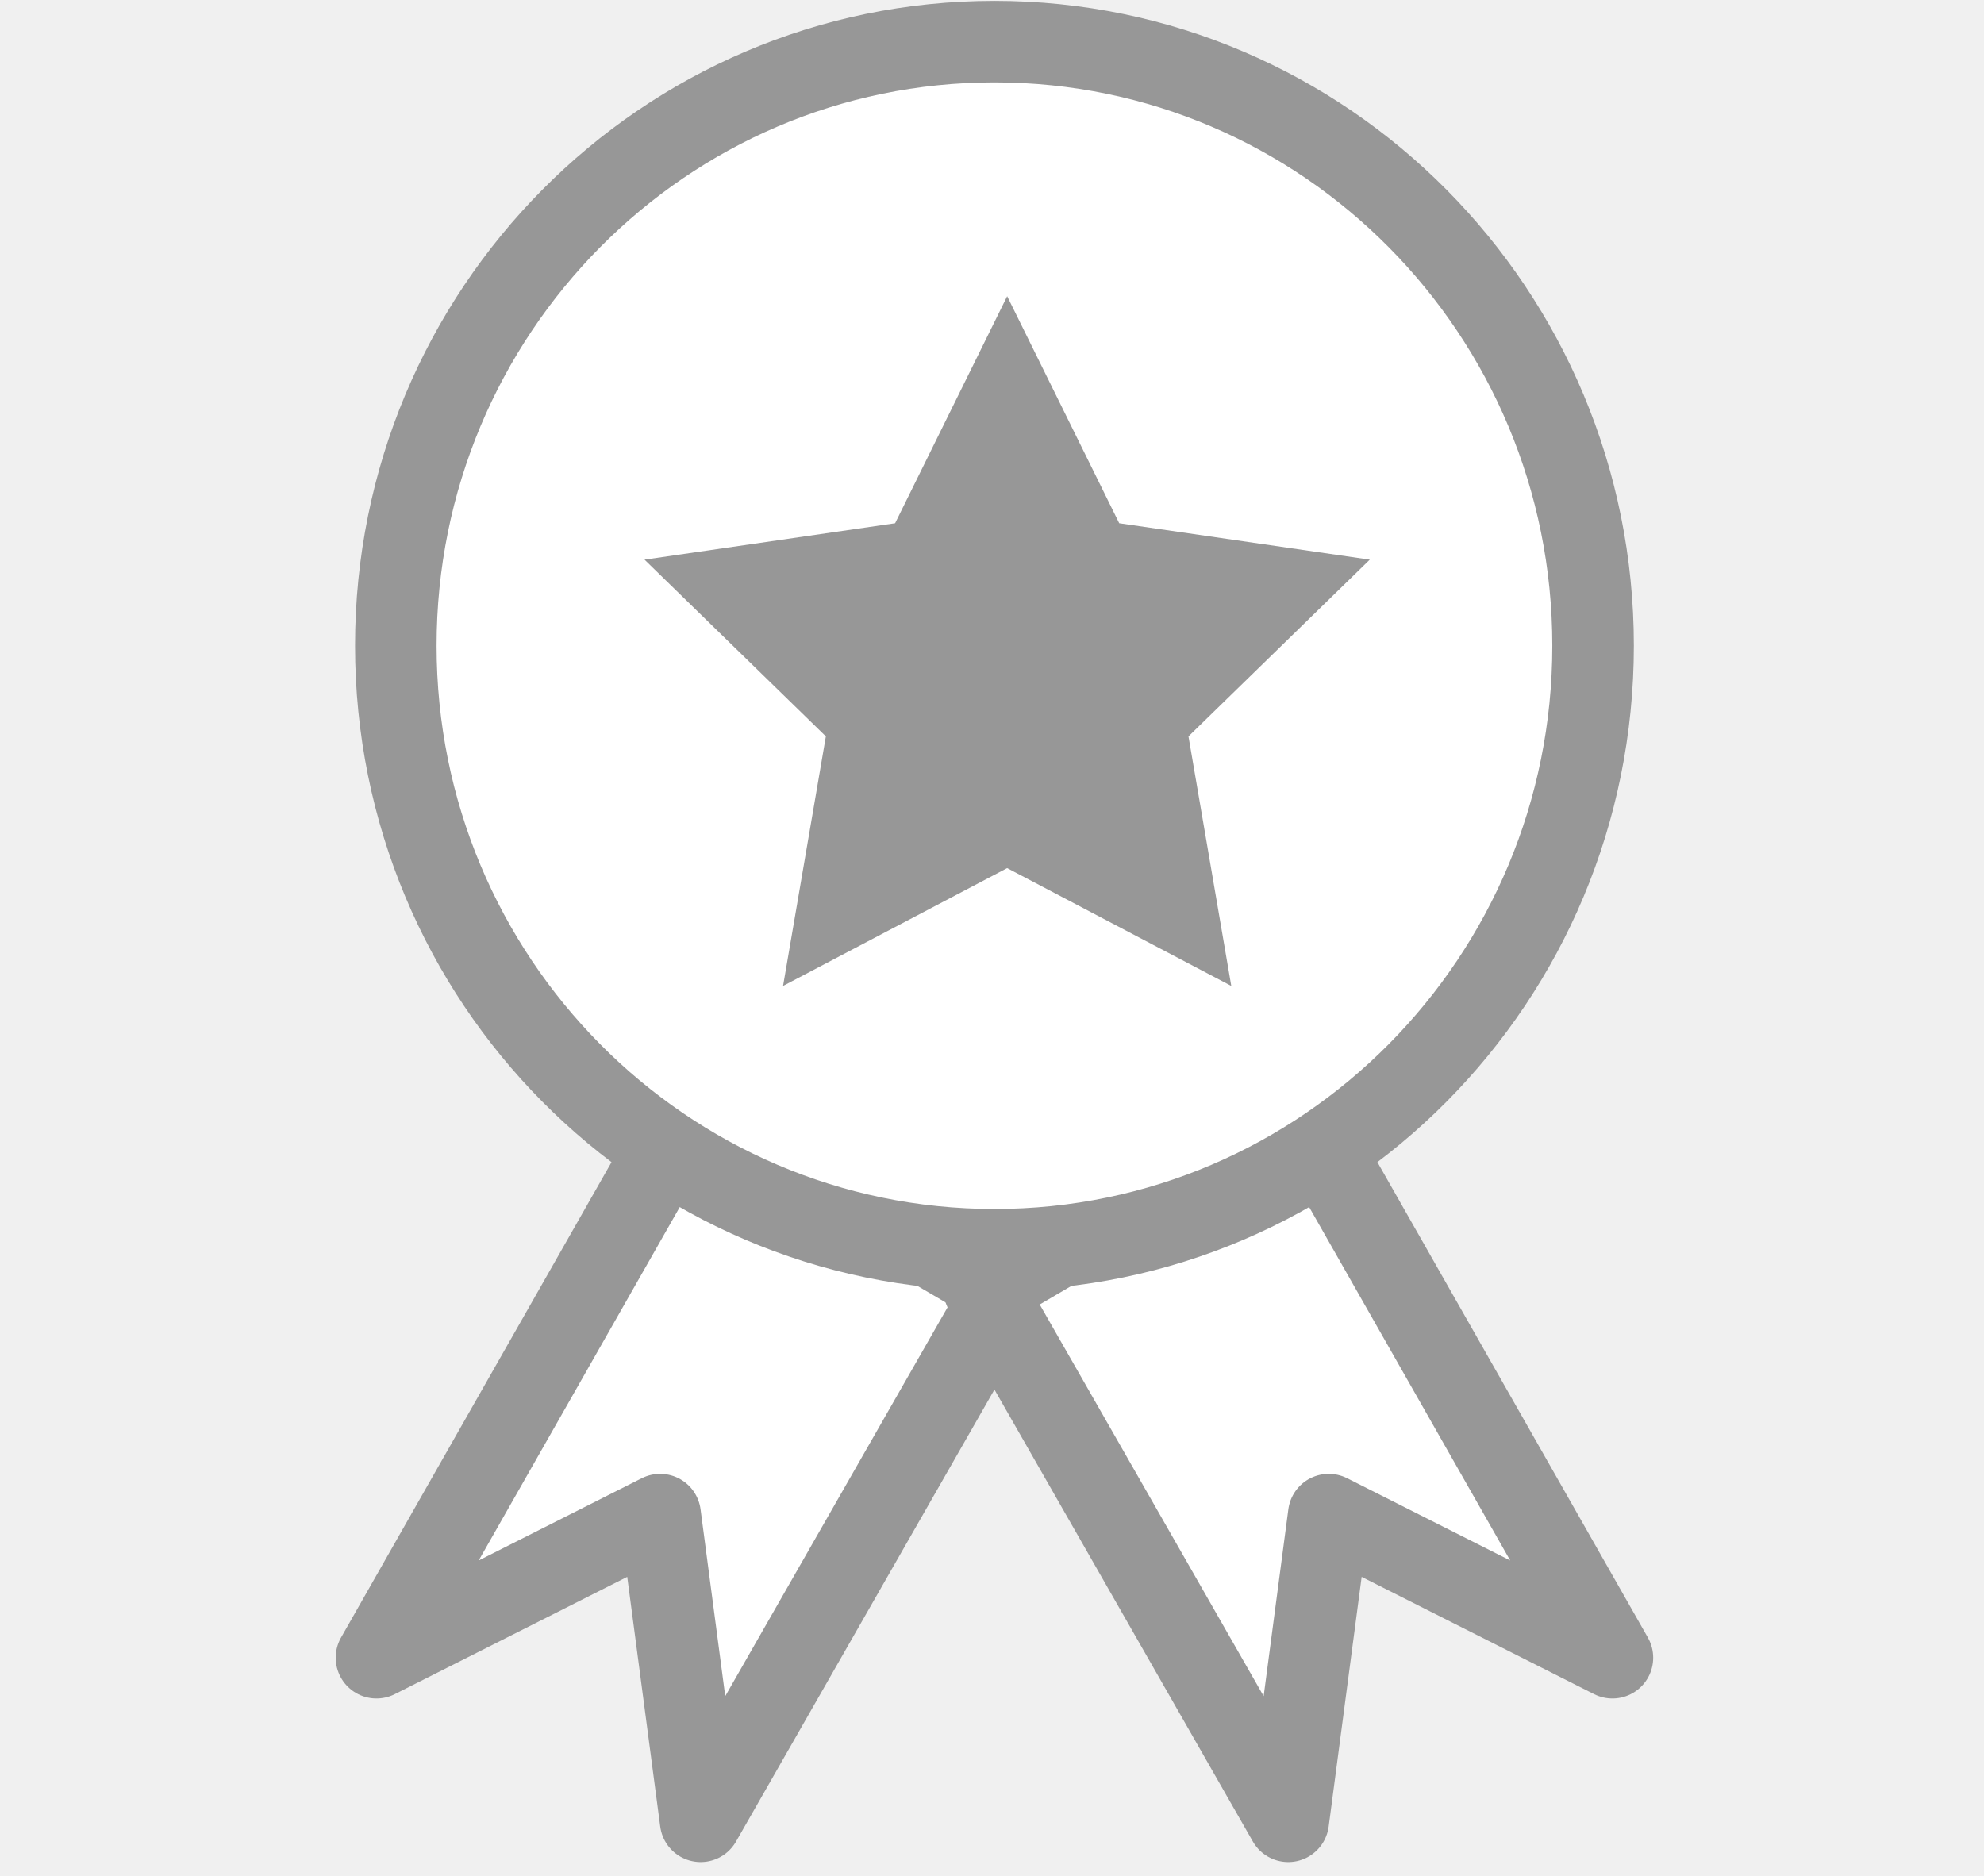
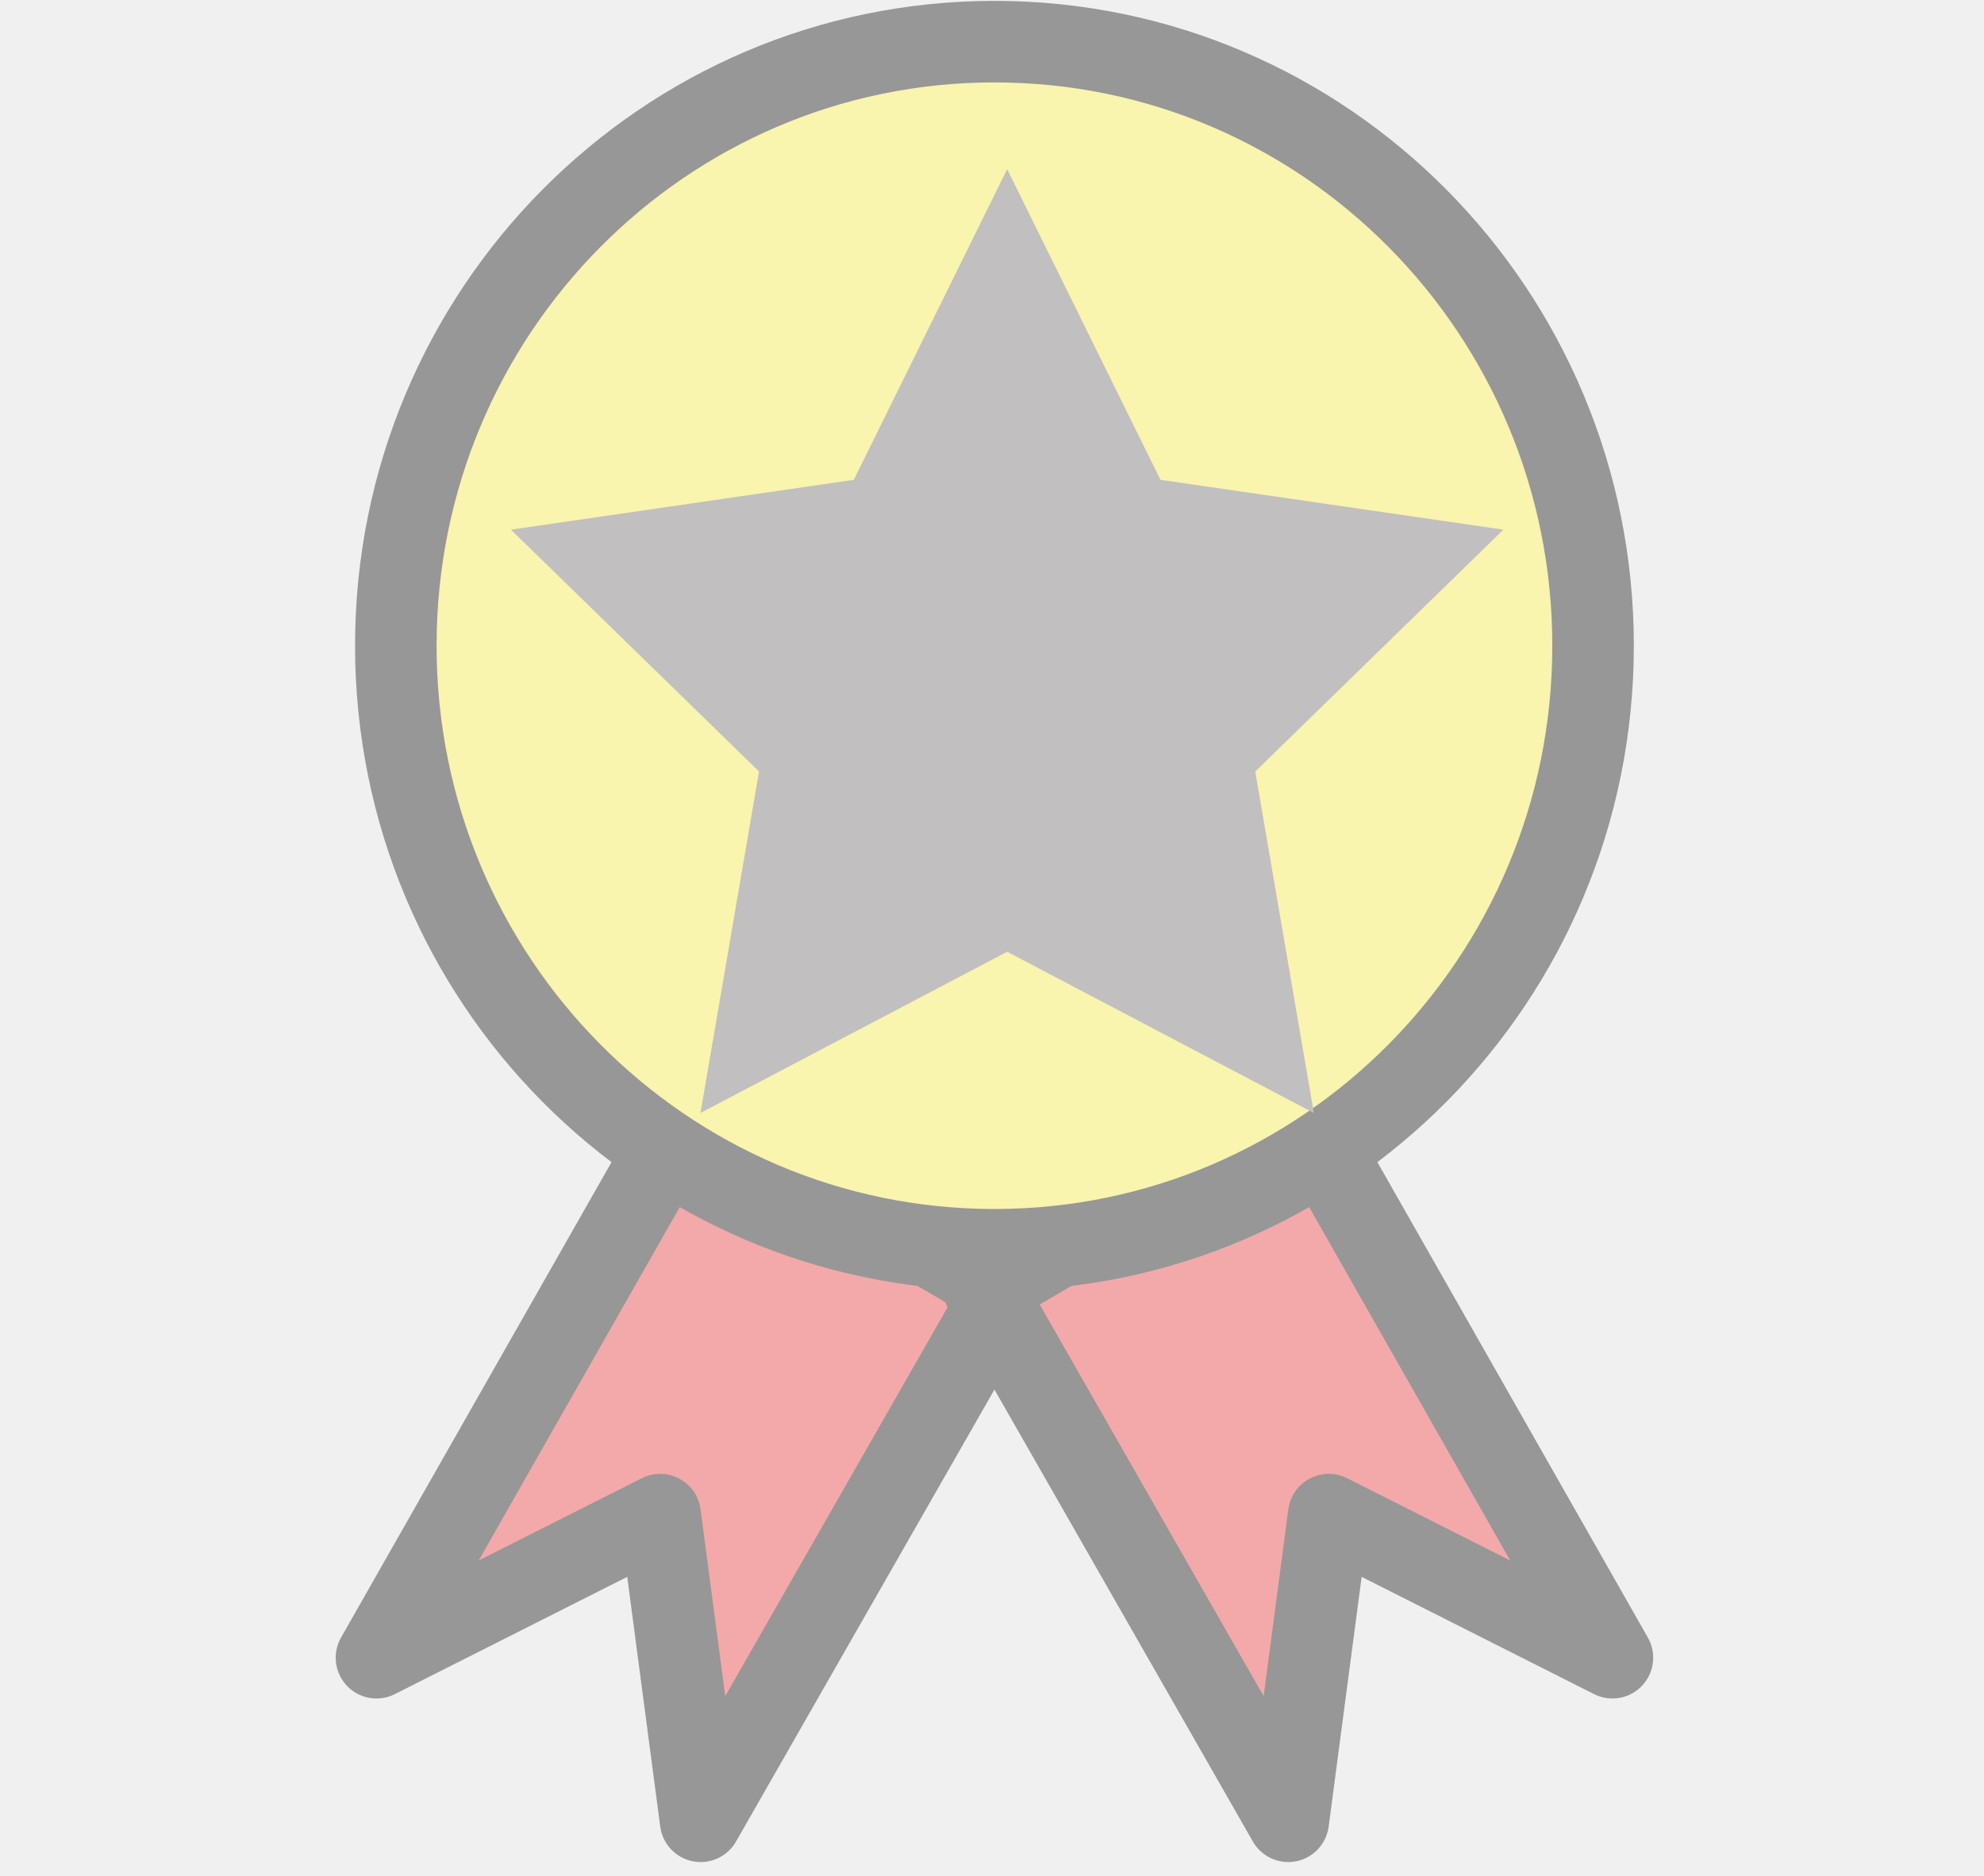
<svg xmlns="http://www.w3.org/2000/svg" width="73px" height="69px" viewBox="0 0 73 69" version="1.1">
  <defs />
  <g id="Badge" stroke="none" stroke-width="1" fill="none" fill-rule="evenodd">
    <g transform="translate(13, 1)">
-       <polygon id="Path-11" stroke="#979797" stroke-width="3" fill="#FFFFFF" stroke-linecap="round" stroke-linejoin="round" points="12.408 39.685 0.852 59.997 11.289 54.731 12.78 66.015 23.963 46.456" />
-       <polygon id="Path-11-Copy" stroke="#979797" stroke-width="3" fill="#FFFFFF" stroke-linecap="round" stroke-linejoin="round" transform="translate(34.77245, 52.84996) scale(-1, 1) translate(-34.77245, -52.84996) " points="34.772 39.685 23.217 59.997 33.654 54.731 35.145 66.015 46.328 46.456" />
-       <ellipse id="Oval-4" stroke="#979797" stroke-width="3" fill="#FFFFFF" cx="23.59" cy="22.759" rx="22.026" ry="22.227" />
-       <polygon id="Star-2" fill="#979797" points="24.058 30.943 15.812 35.278 17.387 26.096 10.715 19.593 19.935 18.253 24.058 9.899 28.181 18.253 37.4 19.593 30.729 26.096 32.304 35.278" />
+       <polygon id="Path-11" stroke="#979797" stroke-width="3" fill="#F3A9A9" stroke-linecap="round" stroke-linejoin="round" points="12.408 39.685 0.852 59.997 11.289 54.731 12.78 66.015 23.963 46.456" />
+       <polygon id="Path-11-Copy" stroke="#979797" stroke-width="3" fill="#F3A9A9" stroke-linecap="round" stroke-linejoin="round" transform="translate(34.77245, 52.84996) scale(-1, 1) translate(-34.77245, -52.84996) " points="34.772 39.685 23.217 59.997 33.654 54.731 35.145 66.015 46.328 46.456" />
+       <ellipse id="Oval-4" stroke="#979797" stroke-width="3" fill="#F9F4AE" cx="23.59" cy="22.759" rx="22.026" ry="22.227" />
+       <polygon id="Star-2" fill="#C1BFBF" points="24.058 34.02 12.774 39.952 14.929 27.388 5.8 18.49 18.416 16.656 24.058 5.225 29.699 16.656 42.315 18.49 33.186 27.388 35.341 39.952" />
    </g>
  </g>
</svg>
